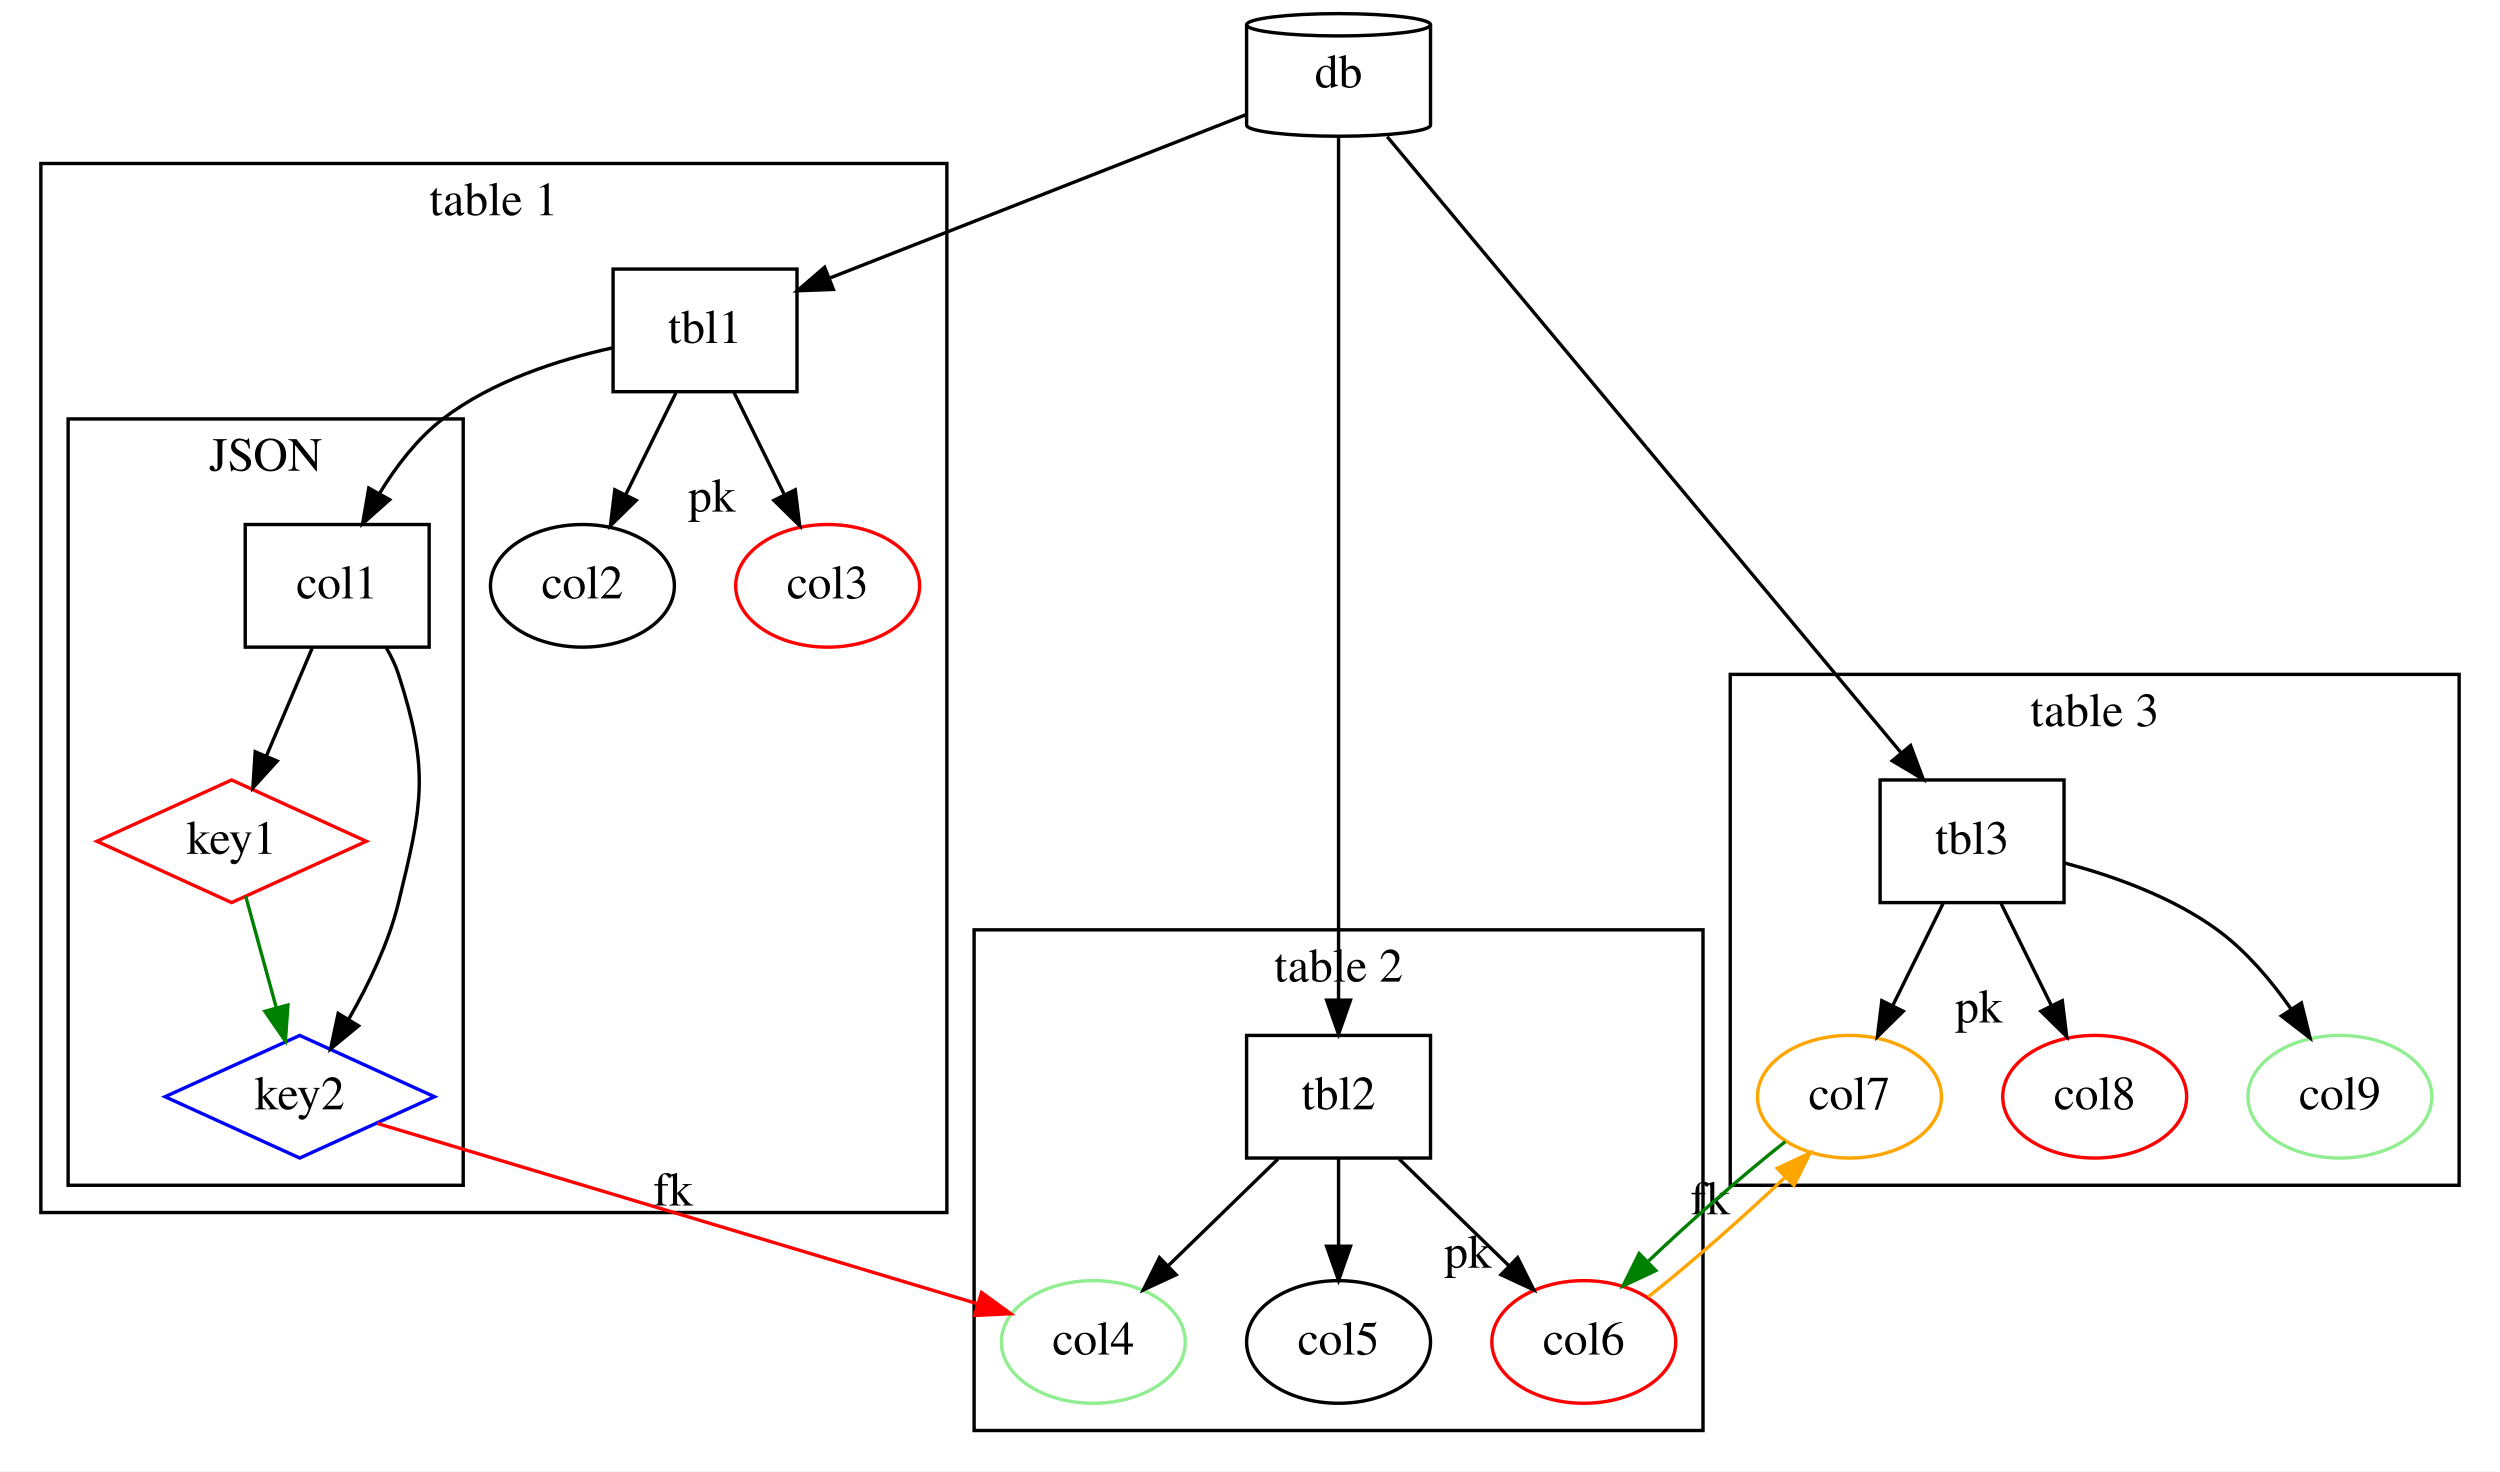
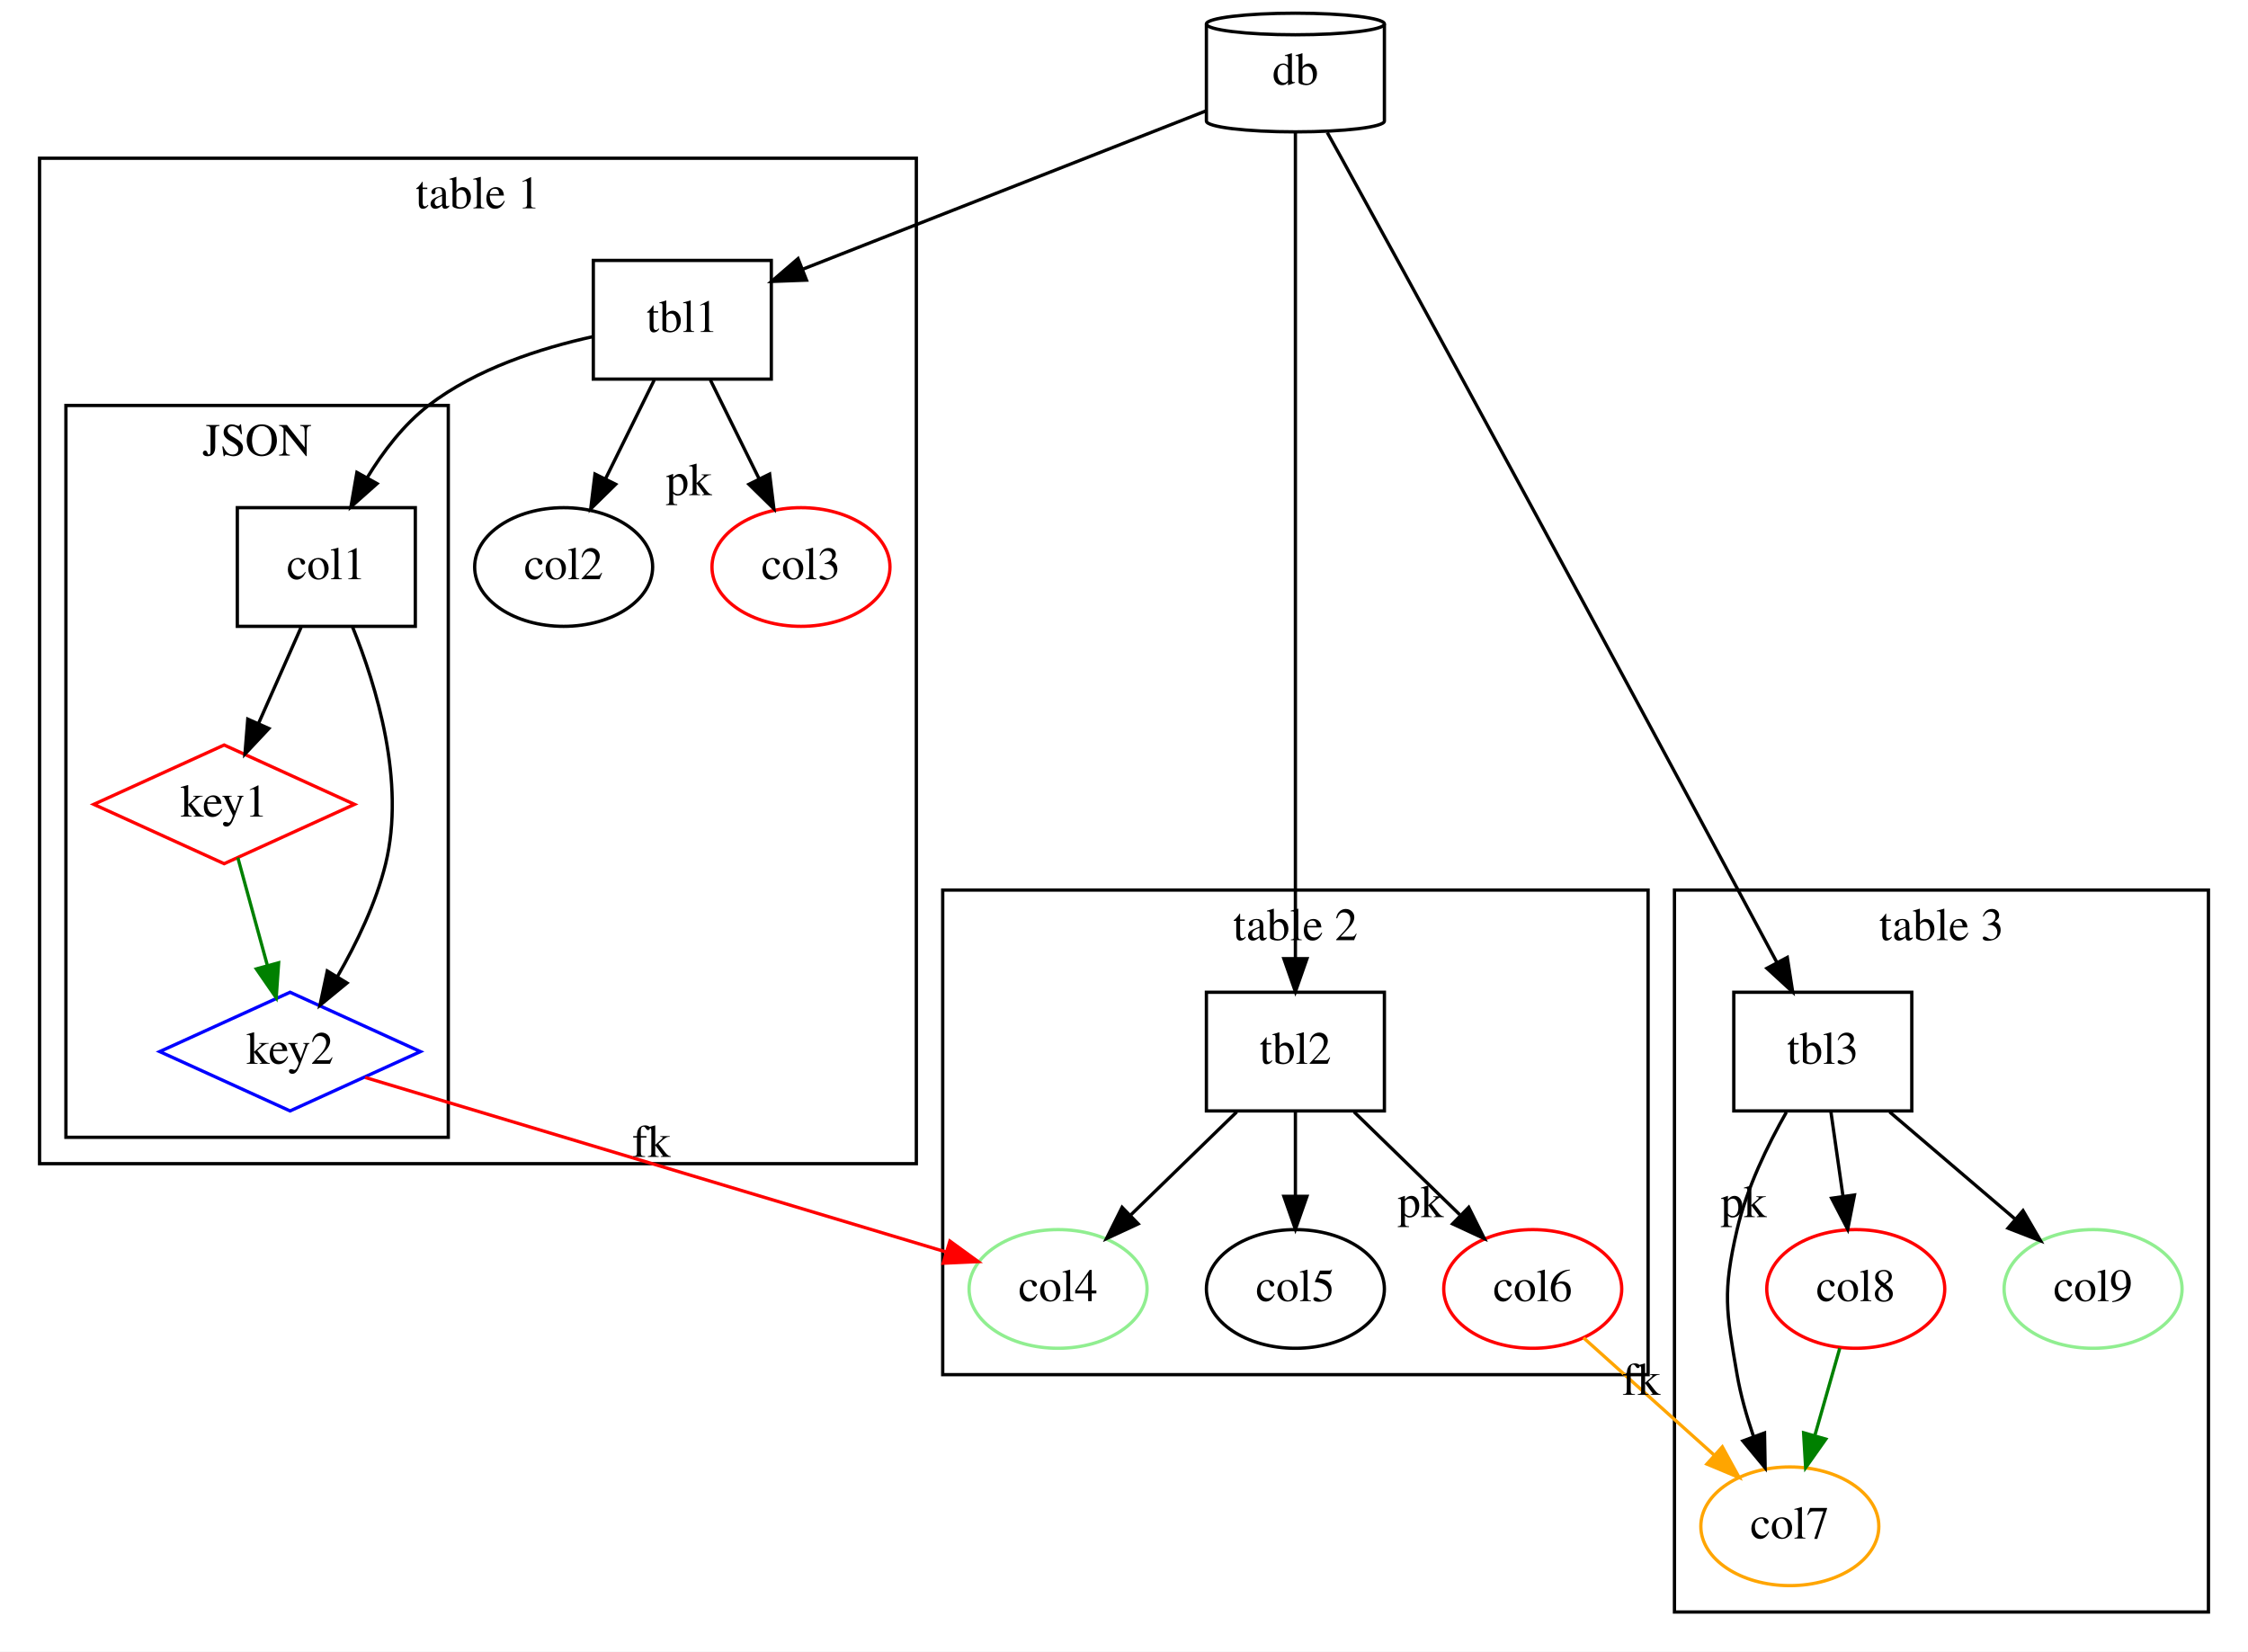
- <svg xmlns="http://www.w3.org/2000/svg" width="734pt" height="432pt" viewBox="0.00 0.00 734.00 432.00">
-   <g id="graph0" class="graph" transform="scale(1 1) rotate(0) translate(4 428)">
-     <polygon fill="white" stroke="transparent" points="-4,4 -4,-428 730,-428 730,4 -4,4" />
+ <svg xmlns="http://www.w3.org/2000/svg" width="682pt" height="501pt" viewBox="0.00 0.00 682.00 501.00">
+   <g id="graph0" class="graph" transform="scale(1 1) rotate(0) translate(4 497)">
+     <polygon fill="white" stroke="transparent" points="-4,4 -4,-497 678,-497 678,4 -4,4" />
    <g id="clust1" class="cluster">
-       <polygon fill="none" stroke="black" points="8,-72 8,-380 274,-380 274,-72 8,-72" />
-       <text text-anchor="middle" x="141" y="-364.8" font-family="Times,serif" font-size="14.00">table 1</text>
+       <polygon fill="none" stroke="black" points="8,-144 8,-449 274,-449 274,-144 8,-144" />
+       <text text-anchor="middle" x="141" y="-433.8" font-family="Times,serif" font-size="14.00">table 1</text>
    </g>
    <g id="clust2" class="cluster">
-       <polygon fill="none" stroke="black" points="16,-80 16,-305 132,-305 132,-80 16,-80" />
-       <text text-anchor="middle" x="74" y="-289.8" font-family="Times,serif" font-size="14.00">JSON</text>
+       <polygon fill="none" stroke="black" points="16,-152 16,-374 132,-374 132,-152 16,-152" />
+       <text text-anchor="middle" x="74" y="-358.8" font-family="Times,serif" font-size="14.00">JSON</text>
    </g>
    <g id="clust3" class="cluster">
-       <polygon fill="none" stroke="black" points="282,-8 282,-155 496,-155 496,-8 282,-8" />
-       <text text-anchor="middle" x="389" y="-139.8" font-family="Times,serif" font-size="14.00">table 2</text>
+       <polygon fill="none" stroke="black" points="282,-80 282,-227 496,-227 496,-80 282,-80" />
+       <text text-anchor="middle" x="389" y="-211.8" font-family="Times,serif" font-size="14.00">table 2</text>
    </g>
    <g id="clust4" class="cluster">
-       <polygon fill="none" stroke="black" points="504,-80 504,-230 718,-230 718,-80 504,-80" />
-       <text text-anchor="middle" x="611" y="-214.8" font-family="Times,serif" font-size="14.00">table 3</text>
+       <polygon fill="none" stroke="black" points="504,-8 504,-227 666,-227 666,-8 504,-8" />
+       <text text-anchor="middle" x="585" y="-211.8" font-family="Times,serif" font-size="14.00">table 3</text>
    </g>
    <g id="node1" class="node">
-       <path fill="none" stroke="black" d="M416,-420.73C416,-422.53 403.9,-424 389,-424 374.1,-424 362,-422.53 362,-420.73 362,-420.73 362,-391.27 362,-391.27 362,-389.47 374.1,-388 389,-388 403.9,-388 416,-389.47 416,-391.27 416,-391.27 416,-420.73 416,-420.73" />
-       <path fill="none" stroke="black" d="M416,-420.73C416,-418.92 403.9,-417.45 389,-417.45 374.1,-417.45 362,-418.92 362,-420.73" />
-       <text text-anchor="middle" x="389" y="-402.3" font-family="Times,serif" font-size="14.00">db</text>
+       <path fill="none" stroke="black" d="M416,-489.73C416,-491.53 403.9,-493 389,-493 374.1,-493 362,-491.53 362,-489.73 362,-489.73 362,-460.27 362,-460.27 362,-458.47 374.1,-457 389,-457 403.9,-457 416,-458.47 416,-460.27 416,-460.27 416,-489.73 416,-489.73" />
+       <path fill="none" stroke="black" d="M416,-489.73C416,-487.92 403.9,-486.45 389,-486.45 374.1,-486.45 362,-487.92 362,-489.73" />
+       <text text-anchor="middle" x="389" y="-471.3" font-family="Times,serif" font-size="14.00">db</text>
    </g>
    <g id="node2" class="node">
-       <polygon fill="none" stroke="black" points="230,-349 176,-349 176,-313 230,-313 230,-349" />
-       <text text-anchor="middle" x="203" y="-327.3" font-family="Times,serif" font-size="14.00">tbl1</text>
+       <polygon fill="none" stroke="black" points="230,-418 176,-418 176,-382 230,-382 230,-418" />
+       <text text-anchor="middle" x="203" y="-396.3" font-family="Times,serif" font-size="14.00">tbl1</text>
    </g>
    <g id="edge1" class="edge">
-       <path fill="none" stroke="black" d="M361.95,-394.39C329.72,-381.73 275.71,-360.54 239.72,-346.41" />
-       <polygon fill="black" stroke="black" points="240.67,-343.02 230.08,-342.63 238.11,-349.54 240.67,-343.02" />
+       <path fill="none" stroke="black" d="M361.95,-463.39C329.72,-450.73 275.71,-429.54 239.72,-415.41" />
+       <polygon fill="black" stroke="black" points="240.67,-412.02 230.08,-411.63 238.11,-418.54 240.67,-412.02" />
    </g>
    <g id="node3" class="node">
-       <polygon fill="none" stroke="black" points="416,-124 362,-124 362,-88 416,-88 416,-124" />
-       <text text-anchor="middle" x="389" y="-102.3" font-family="Times,serif" font-size="14.00">tbl2</text>
+       <polygon fill="none" stroke="black" points="416,-196 362,-196 362,-160 416,-160 416,-196" />
+       <text text-anchor="middle" x="389" y="-174.3" font-family="Times,serif" font-size="14.00">tbl2</text>
    </g>
    <g id="edge2" class="edge">
-       <path fill="none" stroke="black" d="M389,-387.69C389,-338.11 389,-195.24 389,-134.67" />
-       <polygon fill="black" stroke="black" points="392.5,-134.36 389,-124.36 385.5,-134.36 392.5,-134.36" />
+       <path fill="none" stroke="black" d="M389,-456.86C389,-407.78 389,-266.35 389,-206.39" />
+       <polygon fill="black" stroke="black" points="392.5,-206.18 389,-196.18 385.5,-206.18 392.5,-206.18" />
    </g>
    <g id="node4" class="node">
-       <polygon fill="none" stroke="black" points="602,-199 548,-199 548,-163 602,-163 602,-199" />
-       <text text-anchor="middle" x="575" y="-177.3" font-family="Times,serif" font-size="14.00">tbl3</text>
+       <polygon fill="none" stroke="black" points="576,-196 522,-196 522,-160 576,-160 576,-196" />
+       <text text-anchor="middle" x="549" y="-174.3" font-family="Times,serif" font-size="14.00">tbl3</text>
    </g>
    <g id="edge3" class="edge">
-       <path fill="none" stroke="black" d="M403.29,-387.87C435.88,-348.79 515.85,-252.91 554.04,-207.13" />
-       <polygon fill="black" stroke="black" points="556.95,-209.11 560.67,-199.19 551.57,-204.62 556.95,-209.11" />
+       <path fill="none" stroke="black" d="M398.67,-456.8C400.13,-454.19 401.61,-451.53 403,-449 452.14,-359.71 509.34,-253.14 535.13,-204.94" />
+       <polygon fill="black" stroke="black" points="538.23,-206.57 539.86,-196.11 532.06,-203.27 538.23,-206.57" />
    </g>
    <g id="node5" class="node">
-       <polygon fill="none" stroke="black" points="122,-274 68,-274 68,-238 122,-238 122,-274" />
-       <text text-anchor="middle" x="95" y="-252.3" font-family="Times,serif" font-size="14.00">col1</text>
+       <polygon fill="none" stroke="black" points="122,-343 68,-343 68,-307 122,-307 122,-343" />
+       <text text-anchor="middle" x="95" y="-321.3" font-family="Times,serif" font-size="14.00">col1</text>
    </g>
    <g id="edge4" class="edge">
-       <path fill="none" stroke="black" d="M175.93,-325.89C160.11,-322.41 140.48,-316.14 126,-305 118.46,-299.2 112.22,-291.01 107.36,-283.03" />
-       <polygon fill="black" stroke="black" points="110.39,-281.29 102.47,-274.26 104.28,-284.69 110.39,-281.29" />
+       <path fill="none" stroke="black" d="M175.93,-394.89C160.11,-391.41 140.48,-385.14 126,-374 118.46,-368.2 112.22,-360.01 107.36,-352.03" />
+       <polygon fill="black" stroke="black" points="110.39,-350.29 102.47,-343.26 104.28,-353.69 110.39,-350.29" />
    </g>
    <g id="node6" class="node">
-       <ellipse fill="none" stroke="black" cx="167" cy="-256" rx="27" ry="18" />
-       <text text-anchor="middle" x="167" y="-252.3" font-family="Times,serif" font-size="14.00">col2</text>
+       <ellipse fill="none" stroke="black" cx="167" cy="-325" rx="27" ry="18" />
+       <text text-anchor="middle" x="167" y="-321.3" font-family="Times,serif" font-size="14.00">col2</text>
    </g>
    <g id="edge5" class="edge">
-       <path fill="none" stroke="black" d="M194.47,-312.7C190.06,-303.75 184.58,-292.66 179.69,-282.73" />
-       <polygon fill="black" stroke="black" points="182.78,-281.09 175.22,-273.67 176.51,-284.19 182.78,-281.09" />
+       <path fill="none" stroke="black" d="M194.47,-381.7C190.06,-372.75 184.58,-361.66 179.69,-351.73" />
+       <polygon fill="black" stroke="black" points="182.78,-350.09 175.22,-342.67 176.51,-353.19 182.78,-350.09" />
    </g>
    <g id="node7" class="node">
-       <ellipse fill="none" stroke="red" cx="239" cy="-256" rx="27" ry="18" />
-       <text text-anchor="middle" x="239" y="-252.3" font-family="Times,serif" font-size="14.00">col3</text>
-       <text text-anchor="middle" x="205" y="-277.8" font-family="Times,serif" font-size="14.00">pk</text>
+       <ellipse fill="none" stroke="red" cx="239" cy="-325" rx="27" ry="18" />
+       <text text-anchor="middle" x="239" y="-321.3" font-family="Times,serif" font-size="14.00">col3</text>
+       <text text-anchor="middle" x="205" y="-346.8" font-family="Times,serif" font-size="14.00">pk</text>
    </g>
    <g id="edge6" class="edge">
-       <path fill="none" stroke="black" d="M211.53,-312.7C215.94,-303.75 221.42,-292.66 226.31,-282.73" />
-       <polygon fill="black" stroke="black" points="229.49,-284.19 230.78,-273.67 223.22,-281.09 229.49,-284.19" />
+       <path fill="none" stroke="black" d="M211.53,-381.7C215.94,-372.75 221.42,-361.66 226.31,-351.73" />
+       <polygon fill="black" stroke="black" points="229.49,-353.19 230.78,-342.67 223.22,-350.09 229.49,-353.19" />
    </g>
    <g id="node8" class="node">
-       <ellipse fill="none" stroke="lightgreen" cx="317" cy="-34" rx="27" ry="18" />
-       <text text-anchor="middle" x="317" y="-30.3" font-family="Times,serif" font-size="14.00">col4</text>
+       <ellipse fill="none" stroke="lightgreen" cx="317" cy="-106" rx="27" ry="18" />
+       <text text-anchor="middle" x="317" y="-102.3" font-family="Times,serif" font-size="14.00">col4</text>
    </g>
    <g id="edge9" class="edge">
-       <path fill="none" stroke="black" d="M371.2,-87.7C361.51,-78.28 349.44,-66.53 339.14,-56.53" />
-       <polygon fill="black" stroke="black" points="341.3,-53.74 331.69,-49.28 336.42,-58.76 341.3,-53.74" />
+       <path fill="none" stroke="black" d="M371.2,-159.7C361.51,-150.28 349.44,-138.53 339.14,-128.53" />
+       <polygon fill="black" stroke="black" points="341.3,-125.74 331.69,-121.28 336.42,-130.76 341.3,-125.74" />
    </g>
    <g id="node9" class="node">
-       <ellipse fill="none" stroke="black" cx="389" cy="-34" rx="27" ry="18" />
-       <text text-anchor="middle" x="389" y="-30.3" font-family="Times,serif" font-size="14.00">col5</text>
+       <ellipse fill="none" stroke="black" cx="389" cy="-106" rx="27" ry="18" />
+       <text text-anchor="middle" x="389" y="-102.3" font-family="Times,serif" font-size="14.00">col5</text>
    </g>
    <g id="edge10" class="edge">
-       <path fill="none" stroke="black" d="M389,-87.7C389,-79.98 389,-70.71 389,-62.11" />
-       <polygon fill="black" stroke="black" points="392.5,-62.1 389,-52.1 385.5,-62.1 392.5,-62.1" />
+       <path fill="none" stroke="black" d="M389,-159.7C389,-151.98 389,-142.71 389,-134.11" />
+       <polygon fill="black" stroke="black" points="392.5,-134.1 389,-124.1 385.5,-134.1 392.5,-134.1" />
    </g>
    <g id="node10" class="node">
-       <ellipse fill="none" stroke="red" cx="461" cy="-34" rx="27" ry="18" />
-       <text text-anchor="middle" x="461" y="-30.3" font-family="Times,serif" font-size="14.00">col6</text>
-       <text text-anchor="middle" x="427" y="-55.8" font-family="Times,serif" font-size="14.00">pk</text>
+       <ellipse fill="none" stroke="red" cx="461" cy="-106" rx="27" ry="18" />
+       <text text-anchor="middle" x="461" y="-102.3" font-family="Times,serif" font-size="14.00">col6</text>
+       <text text-anchor="middle" x="427" y="-127.8" font-family="Times,serif" font-size="14.00">pk</text>
    </g>
    <g id="edge11" class="edge">
-       <path fill="none" stroke="black" d="M406.8,-87.7C416.49,-78.28 428.56,-66.53 438.86,-56.53" />
-       <polygon fill="black" stroke="black" points="441.58,-58.76 446.31,-49.28 436.7,-53.74 441.58,-58.76" />
+       <path fill="none" stroke="black" d="M406.8,-159.7C416.49,-150.28 428.56,-138.53 438.86,-128.53" />
+       <polygon fill="black" stroke="black" points="441.58,-130.76 446.31,-121.28 436.7,-125.74 441.58,-130.76" />
    </g>
    <g id="node11" class="node">
-       <ellipse fill="none" stroke="orange" cx="539" cy="-106" rx="27" ry="18" />
-       <text text-anchor="middle" x="539" y="-102.3" font-family="Times,serif" font-size="14.00">col7</text>
+       <ellipse fill="none" stroke="orange" cx="539" cy="-34" rx="27" ry="18" />
+       <text text-anchor="middle" x="539" y="-30.3" font-family="Times,serif" font-size="14.00">col7</text>
    </g>
    <g id="edge12" class="edge">
-       <path fill="none" stroke="black" d="M566.47,-162.7C562.06,-153.75 556.58,-142.66 551.69,-132.73" />
-       <polygon fill="black" stroke="black" points="554.78,-131.09 547.22,-123.67 548.51,-134.19 554.78,-131.09" />
+       <path fill="none" stroke="black" d="M537.95,-159.61C532.26,-149.62 525.92,-136.58 523,-124 518.58,-104.95 519.68,-99.27 523,-80 524.07,-73.82 525.9,-67.37 527.95,-61.34" />
+       <polygon fill="black" stroke="black" points="531.32,-62.32 531.51,-51.73 524.76,-59.89 531.32,-62.32" />
    </g>
    <g id="node12" class="node">
-       <ellipse fill="none" stroke="red" cx="611" cy="-106" rx="27" ry="18" />
-       <text text-anchor="middle" x="611" y="-102.3" font-family="Times,serif" font-size="14.00">col8</text>
-       <text text-anchor="middle" x="577" y="-127.8" font-family="Times,serif" font-size="14.00">pk</text>
+       <ellipse fill="none" stroke="red" cx="559" cy="-106" rx="27" ry="18" />
+       <text text-anchor="middle" x="559" y="-102.3" font-family="Times,serif" font-size="14.00">col8</text>
+       <text text-anchor="middle" x="525" y="-127.8" font-family="Times,serif" font-size="14.00">pk</text>
    </g>
    <g id="edge13" class="edge">
-       <path fill="none" stroke="black" d="M583.53,-162.7C587.94,-153.75 593.42,-142.66 598.31,-132.73" />
-       <polygon fill="black" stroke="black" points="601.49,-134.19 602.78,-123.67 595.22,-131.09 601.49,-134.19" />
+       <path fill="none" stroke="black" d="M551.47,-159.7C552.57,-151.98 553.9,-142.71 555.13,-134.11" />
+       <polygon fill="black" stroke="black" points="558.61,-134.5 556.56,-124.1 551.68,-133.51 558.61,-134.5" />
    </g>
    <g id="node13" class="node">
-       <ellipse fill="none" stroke="lightgreen" cx="683" cy="-106" rx="27" ry="18" />
-       <text text-anchor="middle" x="683" y="-102.3" font-family="Times,serif" font-size="14.00">col9</text>
+       <ellipse fill="none" stroke="lightgreen" cx="631" cy="-106" rx="27" ry="18" />
+       <text text-anchor="middle" x="631" y="-102.3" font-family="Times,serif" font-size="14.00">col9</text>
    </g>
    <g id="edge14" class="edge">
-       <path fill="none" stroke="black" d="M602.12,-174.63C616.44,-170.84 633.75,-164.68 647,-155 655.49,-148.8 662.88,-140.03 668.72,-131.67" />
-       <polygon fill="black" stroke="black" points="671.69,-133.53 674.23,-123.25 665.83,-129.7 671.69,-133.53" />
+       <path fill="none" stroke="black" d="M569.27,-159.7C580.75,-149.89 595.18,-137.58 607.2,-127.32" />
+       <polygon fill="black" stroke="black" points="609.74,-129.75 615.07,-120.6 605.19,-124.43 609.74,-129.75" />
    </g>
    <g id="node14" class="node">
-       <polygon fill="none" stroke="red" points="64,-199 24.45,-181 64,-163 103.55,-181 64,-199" />
-       <text text-anchor="middle" x="64" y="-177.3" font-family="Times,serif" font-size="14.00">key1</text>
+       <polygon fill="none" stroke="red" points="64,-271 24.45,-253 64,-235 103.55,-253 64,-271" />
+       <text text-anchor="middle" x="64" y="-249.3" font-family="Times,serif" font-size="14.00">key1</text>
    </g>
    <g id="edge7" class="edge">
-       <path fill="none" stroke="black" d="M87.65,-237.7C83.64,-228.24 78.6,-216.38 74.21,-206.04" />
-       <polygon fill="black" stroke="black" points="77.38,-204.55 70.25,-196.71 70.93,-207.28 77.38,-204.55" />
+       <path fill="none" stroke="black" d="M87.34,-306.7C83.45,-297.92 78.67,-287.13 74.46,-277.61" />
+       <polygon fill="black" stroke="black" points="77.57,-276.01 70.32,-268.28 71.17,-278.84 77.57,-276.01" />
    </g>
    <g id="node15" class="node">
-       <polygon fill="none" stroke="blue" points="84,-124 44.45,-106 84,-88 123.55,-106 84,-124" />
-       <text text-anchor="middle" x="84" y="-102.3" font-family="Times,serif" font-size="14.00">key2</text>
+       <polygon fill="none" stroke="blue" points="84,-196 44.45,-178 84,-160 123.55,-178 84,-196" />
+       <text text-anchor="middle" x="84" y="-174.3" font-family="Times,serif" font-size="14.00">key2</text>
    </g>
    <g id="edge8" class="edge">
-       <path fill="none" stroke="black" d="M109.45,-237.72C110.9,-235.25 112.15,-232.65 113,-230 122.14,-201.66 120.05,-191.93 113,-163 110.09,-151.07 104.17,-138.84 98.43,-128.87" />
-       <polygon fill="black" stroke="black" points="101.27,-126.81 93.08,-120.08 95.29,-130.45 101.27,-126.81" />
+       <path fill="none" stroke="black" d="M102.94,-306.85C110.23,-288.86 119.04,-259.81 113,-235 110.09,-223.07 104.17,-210.84 98.43,-200.87" />
+       <polygon fill="black" stroke="black" points="101.27,-198.81 93.08,-192.08 95.29,-202.45 101.27,-198.81" />
    </g>
    <g id="edge17" class="edge">
-       <path fill="none" stroke="orange" d="M479.91,-47.24C492.12,-56.86 507.73,-70.55 519.94,-82.18" />
-       <polygon fill="orange" stroke="orange" points="517.81,-84.99 527.41,-89.46 522.7,-79.98 517.81,-84.99" />
-       <text text-anchor="middle" x="498.16" y="-71.49" font-family="Times,serif" font-size="14.00">fk</text>
+       <path fill="none" stroke="orange" d="M476.41,-91.17C487.73,-81.01 503.31,-67.03 516.09,-55.56" />
+       <polygon fill="orange" stroke="orange" points="518.52,-58.09 523.62,-48.8 513.84,-52.88 518.52,-58.09" />
+       <text text-anchor="middle" x="493.93" y="-73.87" font-family="Times,serif" font-size="14.00">fk</text>
    </g>
    <g id="edge18" class="edge">
-       <path fill="none" stroke="green" d="M520.15,-92.81C507.92,-83.17 492.25,-69.44 480.01,-57.78" />
-       <polygon fill="green" stroke="green" points="482.14,-54.96 472.54,-50.48 477.25,-59.97 482.14,-54.96" />
+       <path fill="none" stroke="green" d="M554.16,-88.05C551.9,-80.14 549.15,-70.54 546.63,-61.69" />
+       <polygon fill="green" stroke="green" points="549.91,-60.44 543.8,-51.79 543.18,-62.37 549.91,-60.44" />
    </g>
    <g id="edge15" class="edge">
-       <path fill="none" stroke="green" d="M68.14,-164.87C70.73,-155.44 74.12,-143.07 77.1,-132.19" />
-       <polygon fill="green" stroke="green" points="80.53,-132.93 79.79,-122.36 73.77,-131.08 80.53,-132.93" />
+       <path fill="none" stroke="green" d="M68.14,-236.87C70.73,-227.44 74.12,-215.07 77.1,-204.19" />
+       <polygon fill="green" stroke="green" points="80.53,-204.93 79.79,-194.36 73.77,-203.08 80.53,-204.93" />
    </g>
    <g id="edge16" class="edge">
-       <path fill="none" stroke="red" d="M106.77,-98.16C147.92,-85.8 234.9,-59.66 283.09,-45.19" />
-       <polygon fill="red" stroke="red" points="284.18,-48.52 292.75,-42.29 282.16,-41.81 284.18,-48.52" />
-       <text text-anchor="middle" x="193.63" y="-74.06" font-family="Times,serif" font-size="14.00">fk</text>
+       <path fill="none" stroke="red" d="M106.77,-170.16C147.92,-157.8 234.9,-131.66 283.09,-117.19" />
+       <polygon fill="red" stroke="red" points="284.18,-120.52 292.75,-114.29 282.16,-113.81 284.18,-120.52" />
+       <text text-anchor="middle" x="193.63" y="-146.06" font-family="Times,serif" font-size="14.00">fk</text>
    </g>
  </g>
</svg>
